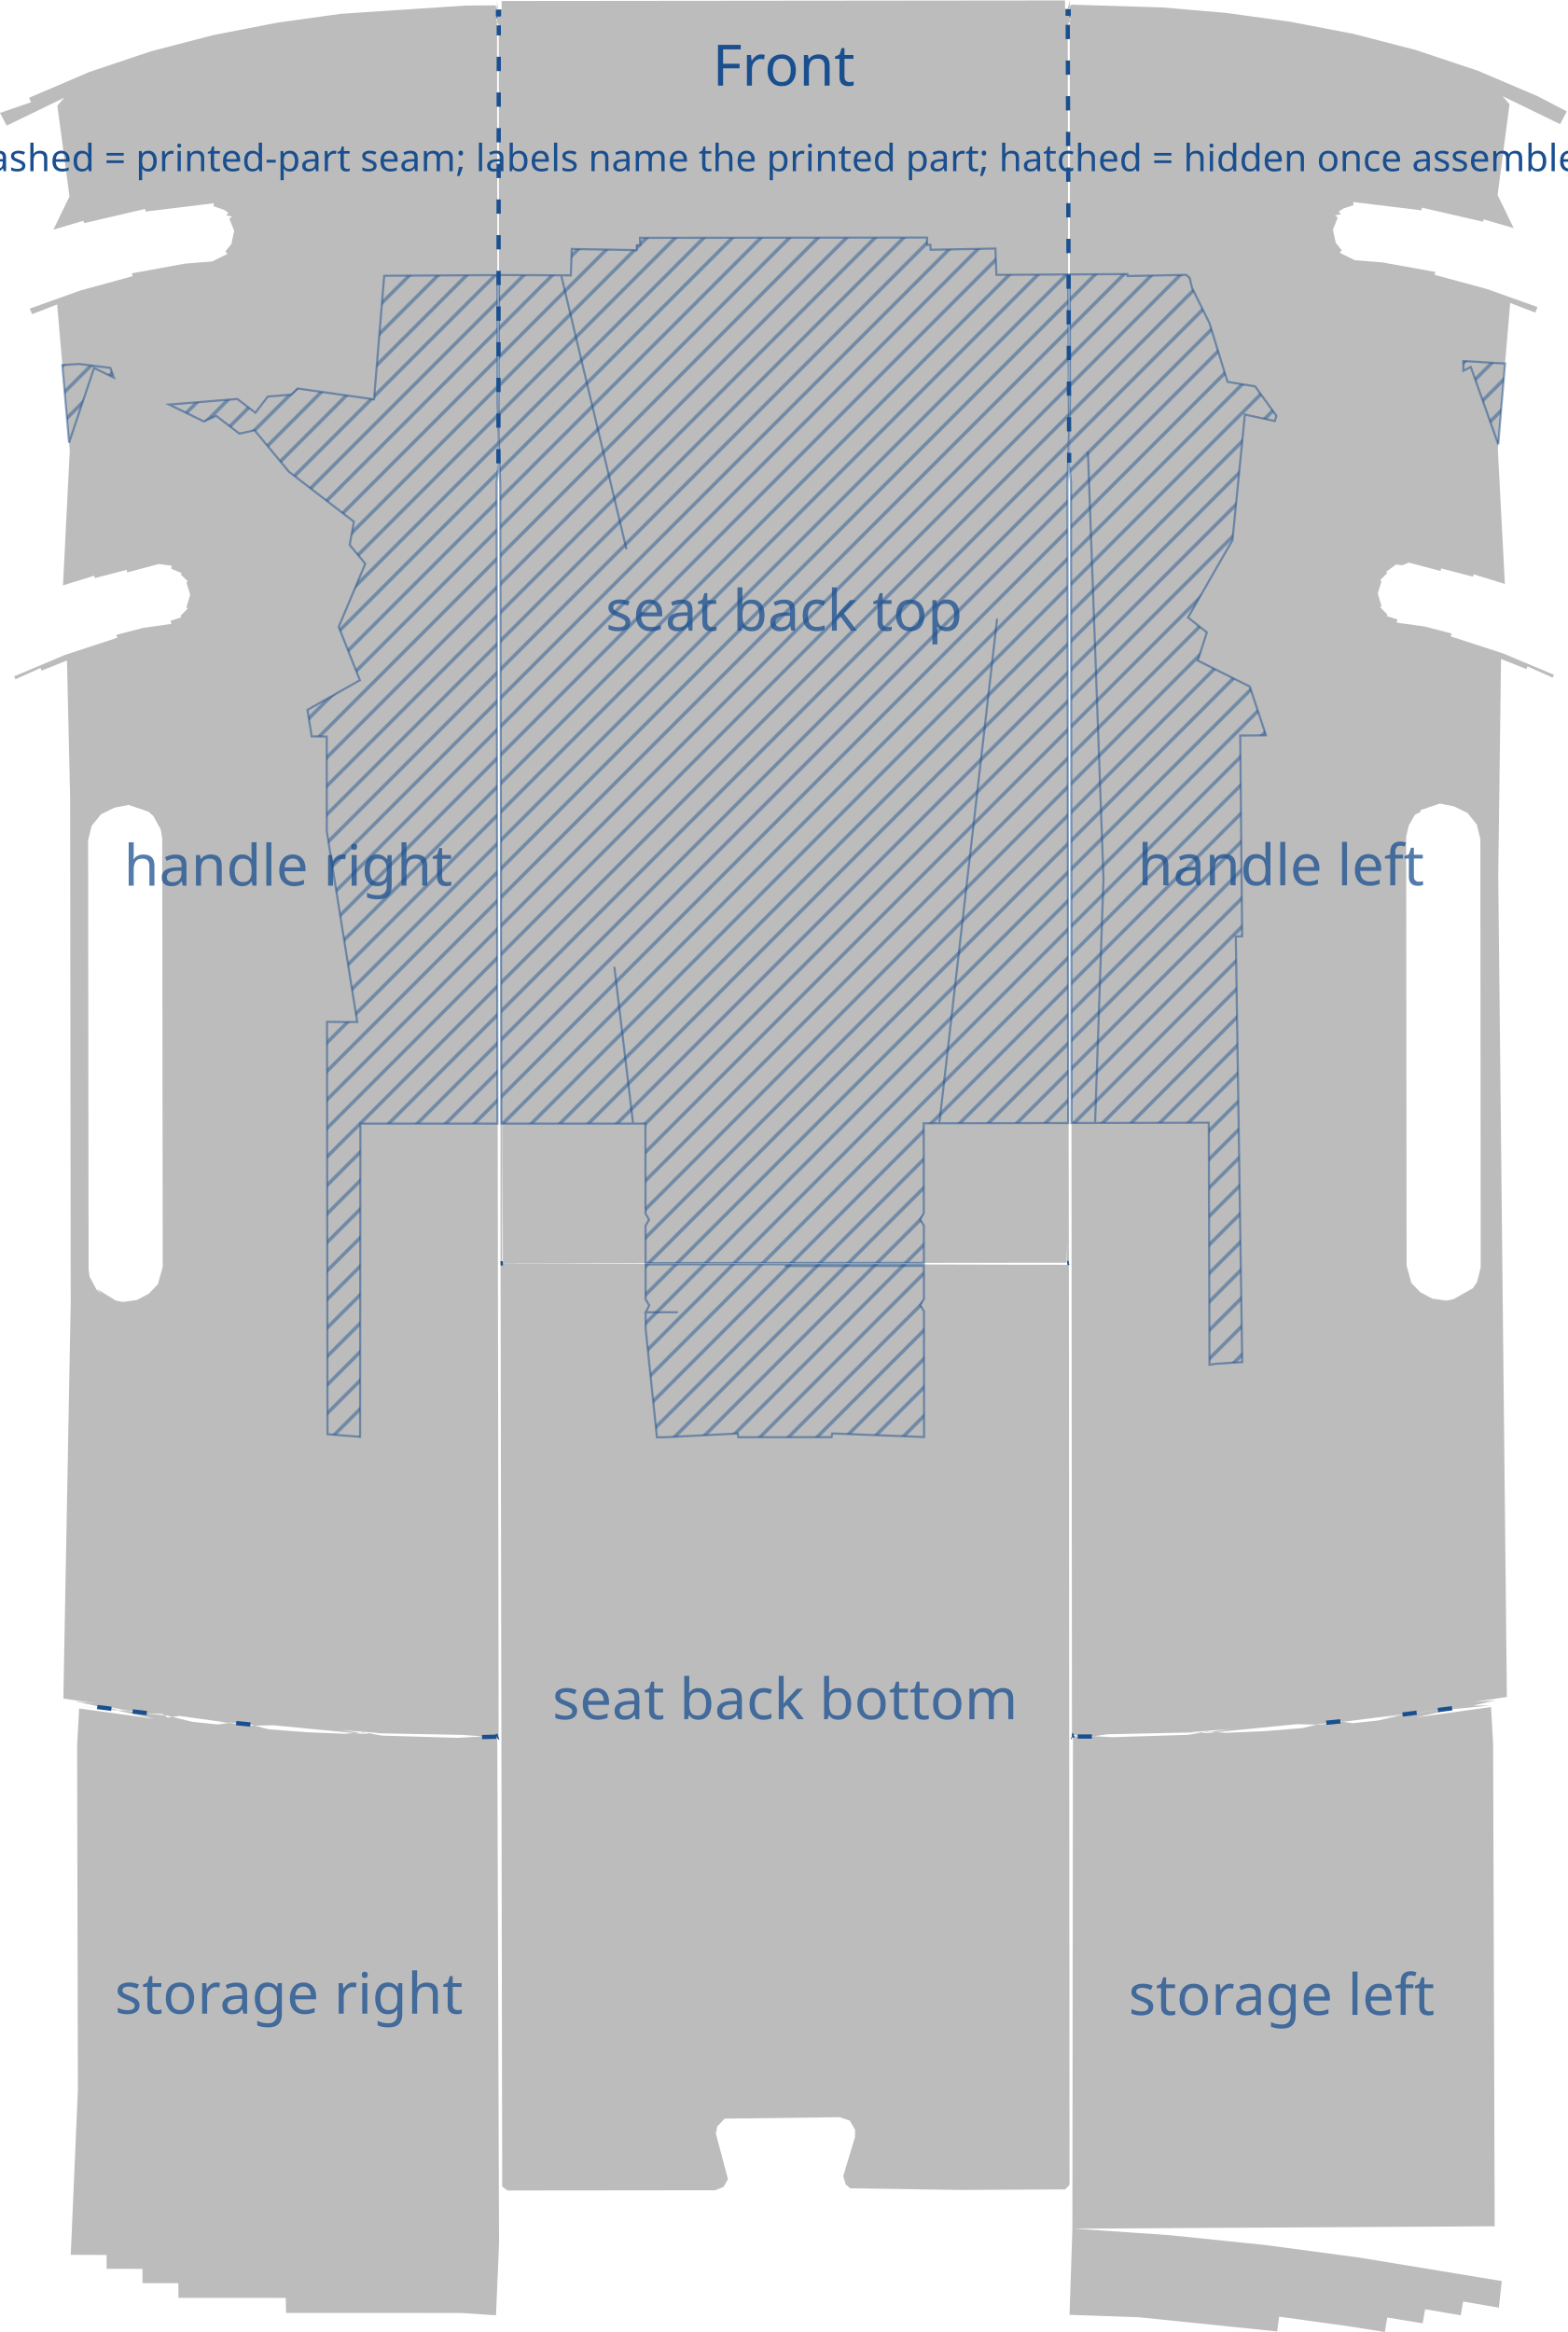
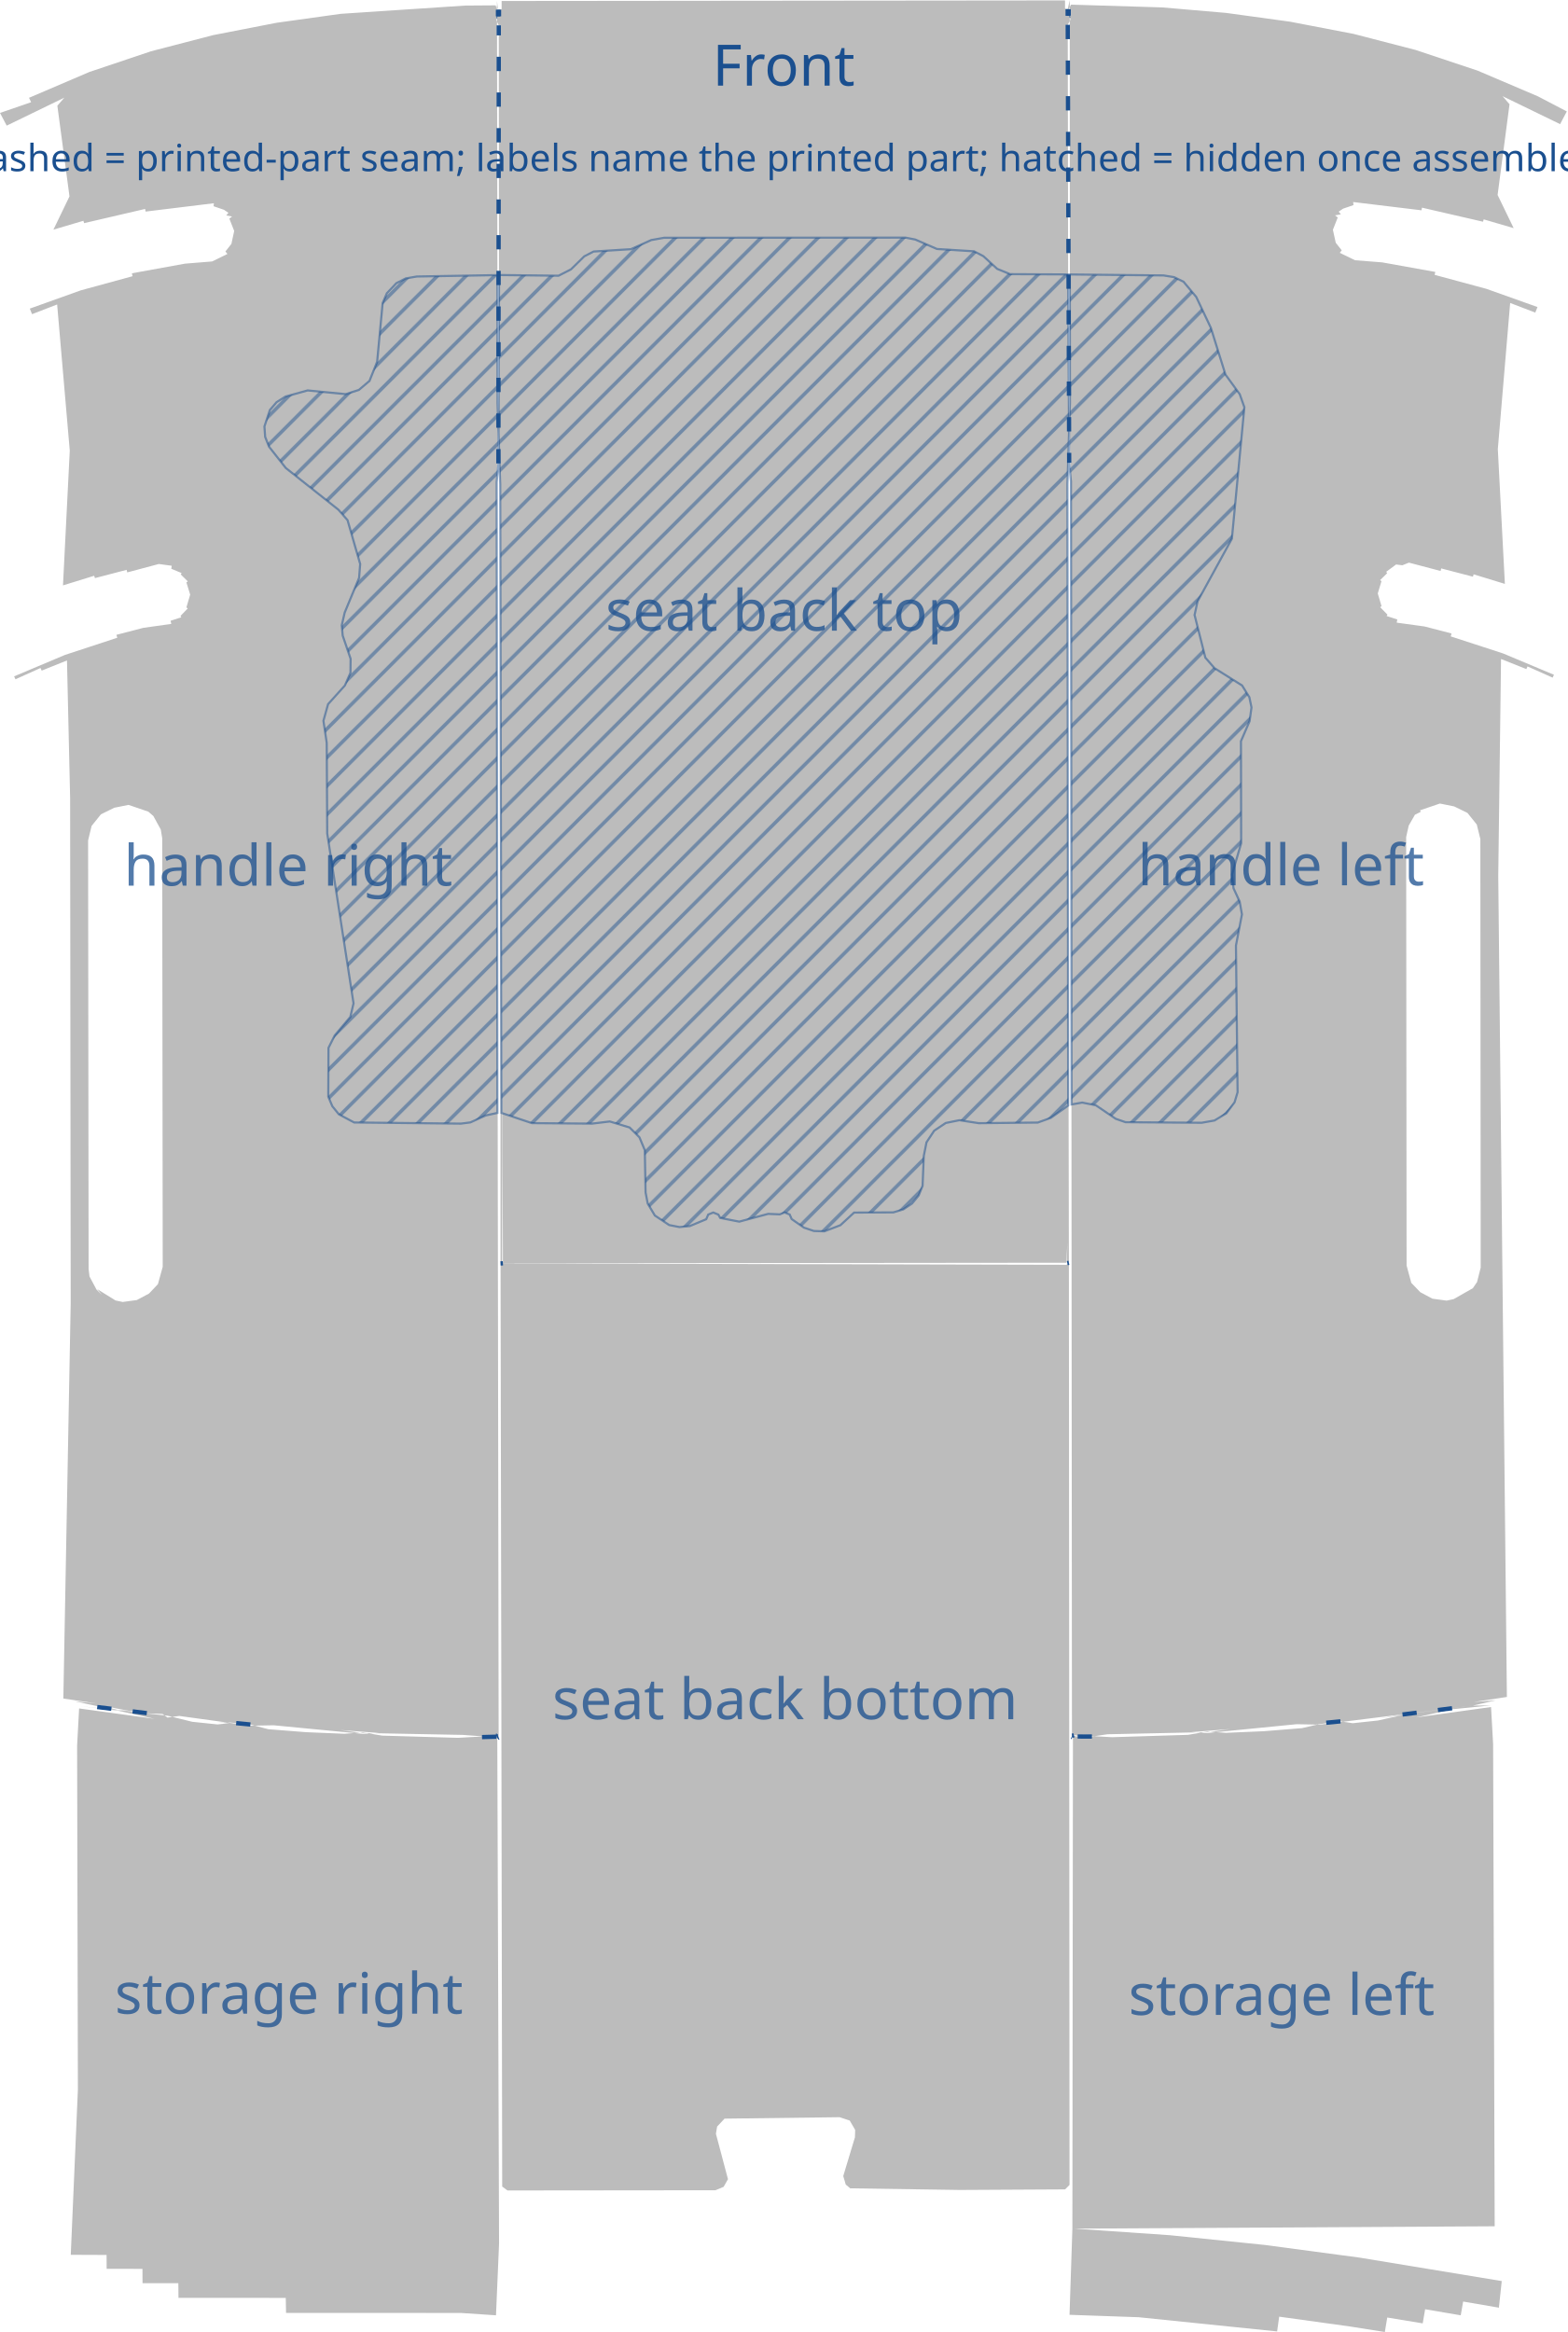
<svg xmlns="http://www.w3.org/2000/svg" width="219.7mm" height="326.9mm" viewBox="0 0 219.7 326.9" version="1.1">
  <defs>
    <pattern id="hidden" width="4" height="4" patternUnits="userSpaceOnUse">
      <path d="M-1 1 L1 -1 M0 4 L4 0 M3 5 L5 3" stroke="#1a4f8f" stroke-width="0.5" stroke-opacity="0.45" />
    </pattern>
  </defs>
  <path d="M189.2 326.12 L194.13 326.9 L194.47 324.87 L199.44 325.69 L199.78 323.71 L204.77 324.56 L205.11 322.63 L210.12 323.49 L210.52 319.76 L190.63 316.48 L177.33 314.7 L163.98 313.33 L150.59 312.41 L209.53 312.08 L209.31 244.49 L209.02 239.29 L198.47 240.76 L203.63 239.6 L209 239.06 L206.48 239.09 L196.61 240.34 L193.14 240.95 L196.62 240.42 L193.17 241.18 L189.64 241.56 L187.91 241.3 L182.49 242.02 L185.03 241.67 L182.52 242.25 L177.18 242.68 L171.85 242.91 L169.27 242.73 L166.55 243.19 L155.91 243.52 L150.41 243.22 L150.33 312.41 L149.93 324.49 L159.63 324.83 L179.03 326.82 L179.32 324.75 Z M69.71 243.3 L64.21 243.61 L53.57 243.3 L50.85 242.85 L48.27 243.04 L42.95 242.82 L37.6 242.4 L35.1 241.74 L32.21 241.46 L30.5 241.49 L32.21 241.55 L30.48 241.73 L26.95 241.36 L23.5 240.51 L11.13 239.16 L16.48 239.79 L21.65 240.94 L11.09 239.49 L10.81 244.69 L10.92 292.91 L9.92 316.08 L14.94 316.1 L14.95 318.04 L19.97 318.05 L19.98 320.06 L25 320.06 L25.02 322.11 L40.06 322.12 L40.1 324.22 L64.63 324.23 L69.53 324.56 L69.96 314.47 Z M206.63 238.58 L211.24 237.88 L210.03 122.8 L210.42 92.38 L213.97 93.79 L214.13 93.42 L217.65 94.99 L217.84 94.59 L210.71 91.6 L203.37 89.21 L203.48 88.8 L199.7 87.82 L195.79 87.28 L195.88 86.84 L194.38 86.35 L194.5 86.16 L193.47 85.11 L193.67 84.98 L193.14 83.19 L193.66 81.47 L193.46 81.33 L194.45 80.36 L194.33 80.15 L195.71 79.13 L196.58 79.24 L197.51 78.87 L201.95 80.04 L202.03 79.68 L206.48 80.84 L206.58 80.51 L210.96 81.85 L209.97 62.96 L211.7 42.47 L215.22 43.82 L215.53 43.04 L208.37 40.49 L201.11 38.53 L201.21 38.12 L193.76 36.78 L189.95 36.48 L187.81 35.44 L188.09 35.09 L187.25 34.03 L186.85 32.21 L187.53 30.49 L187.15 30.19 L187.97 30.04 L187.66 29.67 L188.28 29.25 L189.74 28.75 L189.69 28.32 L199.27 29.48 L199.34 29.11 L207.89 31.08 L207.99 30.75 L212.19 31.98 L209.94 27.33 L211.61 14.61 L210.63 13.48 L218.7 17.4 L219.64 15.62 L215.58 13.5 L207.11 9.89 L198.47 7.01 L189.74 4.75 L180.84 3.04 L171.88 1.81 L162.94 1.04 L150.14 0.65 L149.81 1.29 L150.05 2.77 L149.68 3.48 L149.76 53.71 L150.13 67.5 L150.27 243.39 L152.89 243.06 L150.5 243.42 L153.07 243.43 L155.24 243.11 L169.27 242.81 L172.46 242.38 L167.01 242.81 L169.28 242.93 L181.76 241.7 L185.03 241.76 L206.48 239.09 L209.69 238.35 Z M207.06 179.71 L206.47 180.58 L203.78 182.11 L202.79 182.32 L200.8 182.05 L199.1 181.14 L197.84 179.83 L197.18 177.4 L197.12 117.33 L197.48 115.73 L198.35 114.21 L199.17 113.8 L199.06 113.59 L201.85 112.64 L203.84 113.04 L205.71 113.95 L207.02 115.58 L207.52 117.61 L207.57 177.69 Z M9.91 182.67 L8.88 238.1 L13.48 238.78 L10.43 238.47 L16.48 239.79 L19.66 239.97 L16.49 239.7 L13.5 238.95 L19.79 240.15 L22.78 240.26 L23.48 240.77 L25.12 240.54 L35.09 241.91 L38.36 241.85 L50.84 243.05 L53.11 242.93 L47.66 242.51 L50.85 242.93 L64.88 243.2 L69.67 243.55 L67.21 243.7 L69.9 243.57 L69.63 67.58 L69.97 53.8 L69.92 3.56 L69.58 2.85 L69.81 1.37 L69.56 0.76 L69.72 1.38 L69.47 0.75 L65.22 0.78 L47.75 1.94 L38.79 3.19 L29.9 4.92 L21.16 7.19 L12.53 10.09 L4.07 13.71 L4.36 14.33 L0 15.83 L0.94 17.61 L9.02 13.69 L8.04 14.82 L9.74 27.53 L7.49 32.19 L11.69 30.95 L11.79 31.28 L20.34 29.29 L20.41 29.66 L29.98 28.49 L29.94 28.91 L31.4 29.41 L32.02 29.83 L31.72 30.2 L32.53 30.35 L32.15 30.65 L32.83 32.37 L32.44 34.19 L31.6 35.25 L31.88 35.6 L29.74 36.65 L25.93 36.96 L18.49 38.31 L18.58 38.72 L11.33 40.7 L4.18 43.26 L4.49 44.04 L8.01 42.68 L9.78 63.17 L8.83 82.06 L13.2 80.71 L13.31 81.04 L17.75 79.88 L17.84 80.24 L22.27 79.06 L24.08 79.31 L24.01 79.73 L25.46 80.33 L25.34 80.53 L26.33 81.5 L26.13 81.64 L26.66 83.36 L26.13 85.15 L26.32 85.29 L25.3 86.34 L25.42 86.53 L23.91 87.02 L24.01 87.46 L20.1 88.01 L16.32 88.99 L16.44 89.4 L9.1 91.81 L1.98 94.81 L2.17 95.22 L5.68 93.64 L5.84 94.01 L9.39 92.58 L9.83 111.85 Z M13.53 180.78 L12.55 178.94 L12.42 177.89 L12.35 117.81 L12.84 115.78 L14.15 114.15 L16.02 113.23 L18.02 112.83 L20.8 113.78 L21.5 114.39 L22.54 116.29 L22.74 117.51 L22.81 177.58 L22.14 180.01 L20.89 181.33 L19.18 182.24 L17.2 182.51 L16.2 182.3 L13.63 180.71 L14.29 181.51 Z M134.57 306.99 L149.31 306.91 L149.93 306.28 L149.84 177.02 L149.51 177.3 L70.17 177.11 L70.4 306.51 L71.14 307.06 L100.29 307.03 L101.44 306.55 L102.05 305.48 L100.36 299.11 L100.53 298.1 L101.57 296.99 L117.7 296.79 L119.12 297.26 L119.88 298.57 L119.85 299.6 L118.21 305.04 L118.56 306.23 L119.19 306.76 Z M70.5 177.09 L149.49 177.01 L149.63 174.14 L149.56 176.95 L149.84 177.02 L149.64 67.83 L149.99 56.5 L149.96 0.04 L149.67 1.29 L149.3 1.2 L149.3 0.06 L129.56 0.08 L70.32 0.14 L70.32 1.28 L69.81 1.37 L69.67 0.13 L69.75 56.59 L70.12 67.92 L70.17 177.11 L70.39 177.15 L70.42 162.93 L70.29 101.49 Z" fill="#bcbcbc" fill-rule="evenodd" />
-   <path d="M170.38 191.18 L174.14 190.94 L173.24 131.29 L174.13 131.24 L173.86 103.11 L177.47 103.08 L175.2 96.24 L167.91 92.6 L169.18 88.65 L166.54 86.56 L172.77 75.72 L174.51 58.11 L178.71 59.02 L178.94 58.3 L175.95 54.16 L172.08 53.53 L169.55 45.3 L167.1 40.34 L166.77 38.96 L166.28 38.53 L158.06 38.7 L158.05 38.42 L149.74 38.47 L149.88 64.87 L150.13 67.5 L150.21 157.42 L153.51 157.42 L154.69 123.15 L152.51 63.32 L154.69 123.15 L153.51 157.42 L169.45 157.38 L169.55 191.31 Z M210.98 50.96 L205.14 50.61 L205.14 51.97 L206.18 51.44 L210.03 62.28 Z M50.48 201.41 L50.52 157.51 L69.73 157.51 L69.63 67.58 L69.87 64.96 L69.96 38.56 L53.86 38.66 L52.43 55.98 L41.72 54.46 L40.81 55.32 L37.54 55.59 L35.8 57.86 L33.27 55.93 L23.71 56.71 L28.58 59.08 L30.3 58.28 L33.56 60.79 L35.69 60.32 L40.5 66.12 L49.61 73.13 L49.02 76.39 L51.21 79.02 L47.48 87.87 L50.45 95.35 L43.1 99.51 L43.69 103.23 L45.8 103.25 L45.81 116.54 L50.08 143.27 L45.84 143.25 L45.91 201.05 Z M13.19 51.58 L15.96 52.93 L15.48 51.57 L11.08 51.02 L8.74 51.17 L9.68 62.05 Z M93.06 201.48 L103.4 200.95 L103.5 201.47 L116.57 201.46 L116.66 200.94 L129.54 201.44 L129.52 183.82 L129.01 182.95 L129.52 182.08 L129.51 177.45 L110.01 177.47 L129.51 177.45 L129.51 177.2 L90.5 177.24 L90.5 182.12 L91.01 182.99 L90.51 183.96 L95.01 183.95 L90.51 183.96 L90.51 186.27 L92.09 201.48 Z M96.82 177.06 L129.51 177.03 L129.51 171.81 L128.99 170.94 L129.5 170.07 L129.49 157.47 L131.68 157.46 L139.78 86.73 L131.68 157.46 L149.74 157.43 L149.64 67.83 L149.99 56.5 L149.97 38.47 L139.68 38.53 L139.54 34.84 L130.45 35.01 L130.43 34.32 L129.97 34.31 L129.96 33.3 L89.72 33.34 L89.73 34.36 L89.27 34.37 L89.24 35.06 L80.15 34.9 L80.02 38.6 L78.67 38.59 L87.82 77 L78.67 38.59 L69.73 38.55 L69.75 56.59 L70.12 67.92 L70.3 157.51 L88.75 157.51 L86.12 135.52 L88.75 157.51 L90.48 157.51 L90.49 170.11 L90.99 170.98 L90.49 171.84 L90.5 177.07 Z" fill="url(#hidden)" fill-rule="evenodd" stroke="#1a4f8f" stroke-width="0.3" stroke-opacity="0.5" />
+   <path d="M168.45 157.39 L170.25 157.07 L171.91 156.07 L173.07 154.51 L173.49 153.11 L173.26 132.55 L174.1 128.18 L173.78 126.38 L172.92 124.52 L172.71 122.58 L173.99 118.21 L173.96 103.9 L175.17 101.1 L175.44 99.17 L175.14 97.74 L174.12 96.09 L170.25 93.66 L168.97 92.19 L167.46 86.21 L167.88 84.3 L172.69 75.52 L174.44 57.09 L173.79 55.26 L171.79 52.51 L169.74 45.95 L167.69 41.62 L165.91 39.49 L164.59 38.85 L163.11 38.61 L149.74 38.47 L149.88 64.87 L150.13 67.5 L150.21 154.82 L151.71 154.56 L153.62 154.94 L156.4 156.83 L157.78 157.31 Z M64.61 157.51 L65.94 157.34 L68.1 156.36 L69.73 156.01 L69.63 67.58 L69.87 64.96 L69.96 38.56 L58.43 38.76 L56.87 39.03 L55.57 39.69 L54.23 41.11 L53.64 42.48 L52.87 50.7 L51.8 53.39 L50.31 54.66 L48.46 55.25 L43.13 54.73 L40.02 55.59 L38.78 56.37 L37.83 57.48 L37.07 59.78 L37.17 61.24 L37.7 62.6 L40.06 65.6 L47.44 71.45 L48.72 72.92 L50.49 79.06 L50.34 81 L48.32 85.87 L47.91 87.65 L48.04 89.1 L49.15 92.35 L49.13 94.3 L48.35 96.09 L45.99 98.71 L45.34 101.04 L45.8 104.13 L45.87 116.83 L49.56 140.65 L49.11 142.55 L46.92 145.15 L46.05 146.89 L46.02 153.73 L46.59 155.08 L47.51 156.21 L49.65 157.35 Z M115.55 172.61 L117.81 171.75 L119.73 169.98 L125.24 169.95 L126.63 169.53 L127.85 168.71 L128.78 167.58 L129.33 166.23 L129.5 162.04 L129.88 160.13 L130.96 158.5 L132.58 157.42 L134.49 157.03 L137.22 157.45 L145.48 157.36 L147.31 156.7 L149.74 154.98 L149.64 67.83 L149.99 56.5 L149.97 38.47 L141.6 38.43 L139.79 37.69 L137.85 35.91 L136.55 35.23 L131.34 34.9 L128.31 33.58 L126.94 33.31 L93.1 33.33 L91.3 33.65 L88.44 34.93 L83.21 35.26 L81.91 35.93 L80.04 37.76 L78.3 38.65 L69.73 38.55 L69.75 56.59 L70.12 67.92 L70.3 156.01 L74.56 157.44 L82.99 157.51 L85.48 157.21 L88.26 158.05 L89.64 159.43 L90.39 161.23 L90.5 167.16 L90.8 168.72 L91.8 170.39 L93.81 171.73 L95.25 172.01 L96.7 171.87 L99 170.91 L99.28 170.26 L99.99 169.97 L100.7 170.26 L100.96 170.73 L103.63 171.25 L107.69 170.16 L109.31 170.23 L109.99 169.96 L110.7 170.25 L110.98 170.89 L112.7 172.09 L114.09 172.56 Z" fill="url(#hidden)" fill-rule="evenodd" stroke="#1a4f8f" stroke-width="0.3" stroke-opacity="0.5" />
  <polyline points="153.07,243.43 150.5,243.42" fill="none" stroke="#1a4f8f" stroke-width="0.6" stroke-dasharray="2 3" />
  <polyline points="196.61,240.34 206.48,239.09" fill="none" stroke="#1a4f8f" stroke-width="0.6" stroke-dasharray="2 3" />
  <polyline points="187.91,241.3 185.02,241.58" fill="none" stroke="#1a4f8f" stroke-width="0.6" stroke-dasharray="2 3" />
  <polyline points="150.55,243.25 150.32,243.32" fill="none" stroke="#1a4f8f" stroke-width="0.6" stroke-dasharray="2 3" />
  <polyline points="150.34,243.52 150.23,243.47" fill="none" stroke="#1a4f8f" stroke-width="0.6" stroke-dasharray="2 3" />
  <polyline points="69.71,243.3 69.57,243.33" fill="none" stroke="#1a4f8f" stroke-width="0.6" stroke-dasharray="2 3" />
  <polyline points="69.8,243.4 69.69,243.4" fill="none" stroke="#1a4f8f" stroke-width="0.6" stroke-dasharray="2 3" />
  <polyline points="69.9,243.57 69.78,243.62" fill="none" stroke="#1a4f8f" stroke-width="0.6" stroke-dasharray="2 3" />
  <polyline points="69.57,243.45 67.05,243.52" fill="none" stroke="#1a4f8f" stroke-width="0.6" stroke-dasharray="2 3" />
  <polyline points="13.63,239.29 23.5,240.51" fill="none" stroke="#1a4f8f" stroke-width="0.6" stroke-dasharray="2 3" />
  <polyline points="35.1,241.74 32.21,241.46" fill="none" stroke="#1a4f8f" stroke-width="0.6" stroke-dasharray="2 3" />
  <polyline points="149.67,1.29 149.67,2.21" fill="none" stroke="#1a4f8f" stroke-width="0.6" stroke-dasharray="2 3" />
  <polyline points="149.91,2.2 150,2.19" fill="none" stroke="#1a4f8f" stroke-width="0.6" stroke-dasharray="2 3" />
  <polyline points="149.81,1.29 149.81,2.2" fill="none" stroke="#1a4f8f" stroke-width="0.6" stroke-dasharray="2 3" />
  <polyline points="149.68,3.48 149.88,64.87" fill="none" stroke="#1a4f8f" stroke-width="0.6" stroke-dasharray="2 3" />
  <polyline points="69.95,2.29 69.95,1.37" fill="none" stroke="#1a4f8f" stroke-width="0.6" stroke-dasharray="2 3" />
  <polyline points="69.81,2.29 69.81,1.37" fill="none" stroke="#1a4f8f" stroke-width="0.6" stroke-dasharray="2 3" />
  <polyline points="69.62,2.28 69.71,2.28" fill="none" stroke="#1a4f8f" stroke-width="0.6" stroke-dasharray="2 3" />
  <polyline points="69.87,64.96 69.92,3.56" fill="none" stroke="#1a4f8f" stroke-width="0.6" stroke-dasharray="2 3" />
  <polyline points="70.17,177.11 70.5,177.09" fill="none" stroke="#1a4f8f" stroke-width="0.6" stroke-dasharray="2 3" />
  <polyline points="149.84,177.02 149.62,177.07" fill="none" stroke="#1a4f8f" stroke-width="0.6" stroke-dasharray="2 3" />
  <text x="179.66" y="282.45" text-anchor="middle" font-family="sans-serif" font-size="8" fill="#1a4f8f" opacity="0.75">storage left</text>
  <text x="40.5" y="282.28" text-anchor="middle" font-family="sans-serif" font-size="8" fill="#1a4f8f" opacity="0.75">storage right</text>
  <text x="179.57" y="124.1" text-anchor="middle" font-family="sans-serif" font-size="8" fill="#1a4f8f" opacity="0.75">handle left</text>
  <text x="40.39" y="124.15" text-anchor="middle" font-family="sans-serif" font-size="8" fill="#1a4f8f" opacity="0.75">handle right</text>
  <text x="110.06" y="241" text-anchor="middle" font-family="sans-serif" font-size="8" fill="#1a4f8f" opacity="0.75">seat back bottom</text>
  <text x="109.91" y="88.41" text-anchor="middle" font-family="sans-serif" font-size="8" fill="#1a4f8f" opacity="0.75">seat back top</text>
  <text x="109.85" y="12" text-anchor="middle" font-family="sans-serif" font-size="8" fill="#1a4f8f">Front</text>
  <text x="109.85" y="24" text-anchor="middle" font-family="sans-serif" font-size="5.27" fill="#1a4f8f">dashed = printed-part seam; labels name the printed part; hatched = hidden once assembled</text>
</svg>
